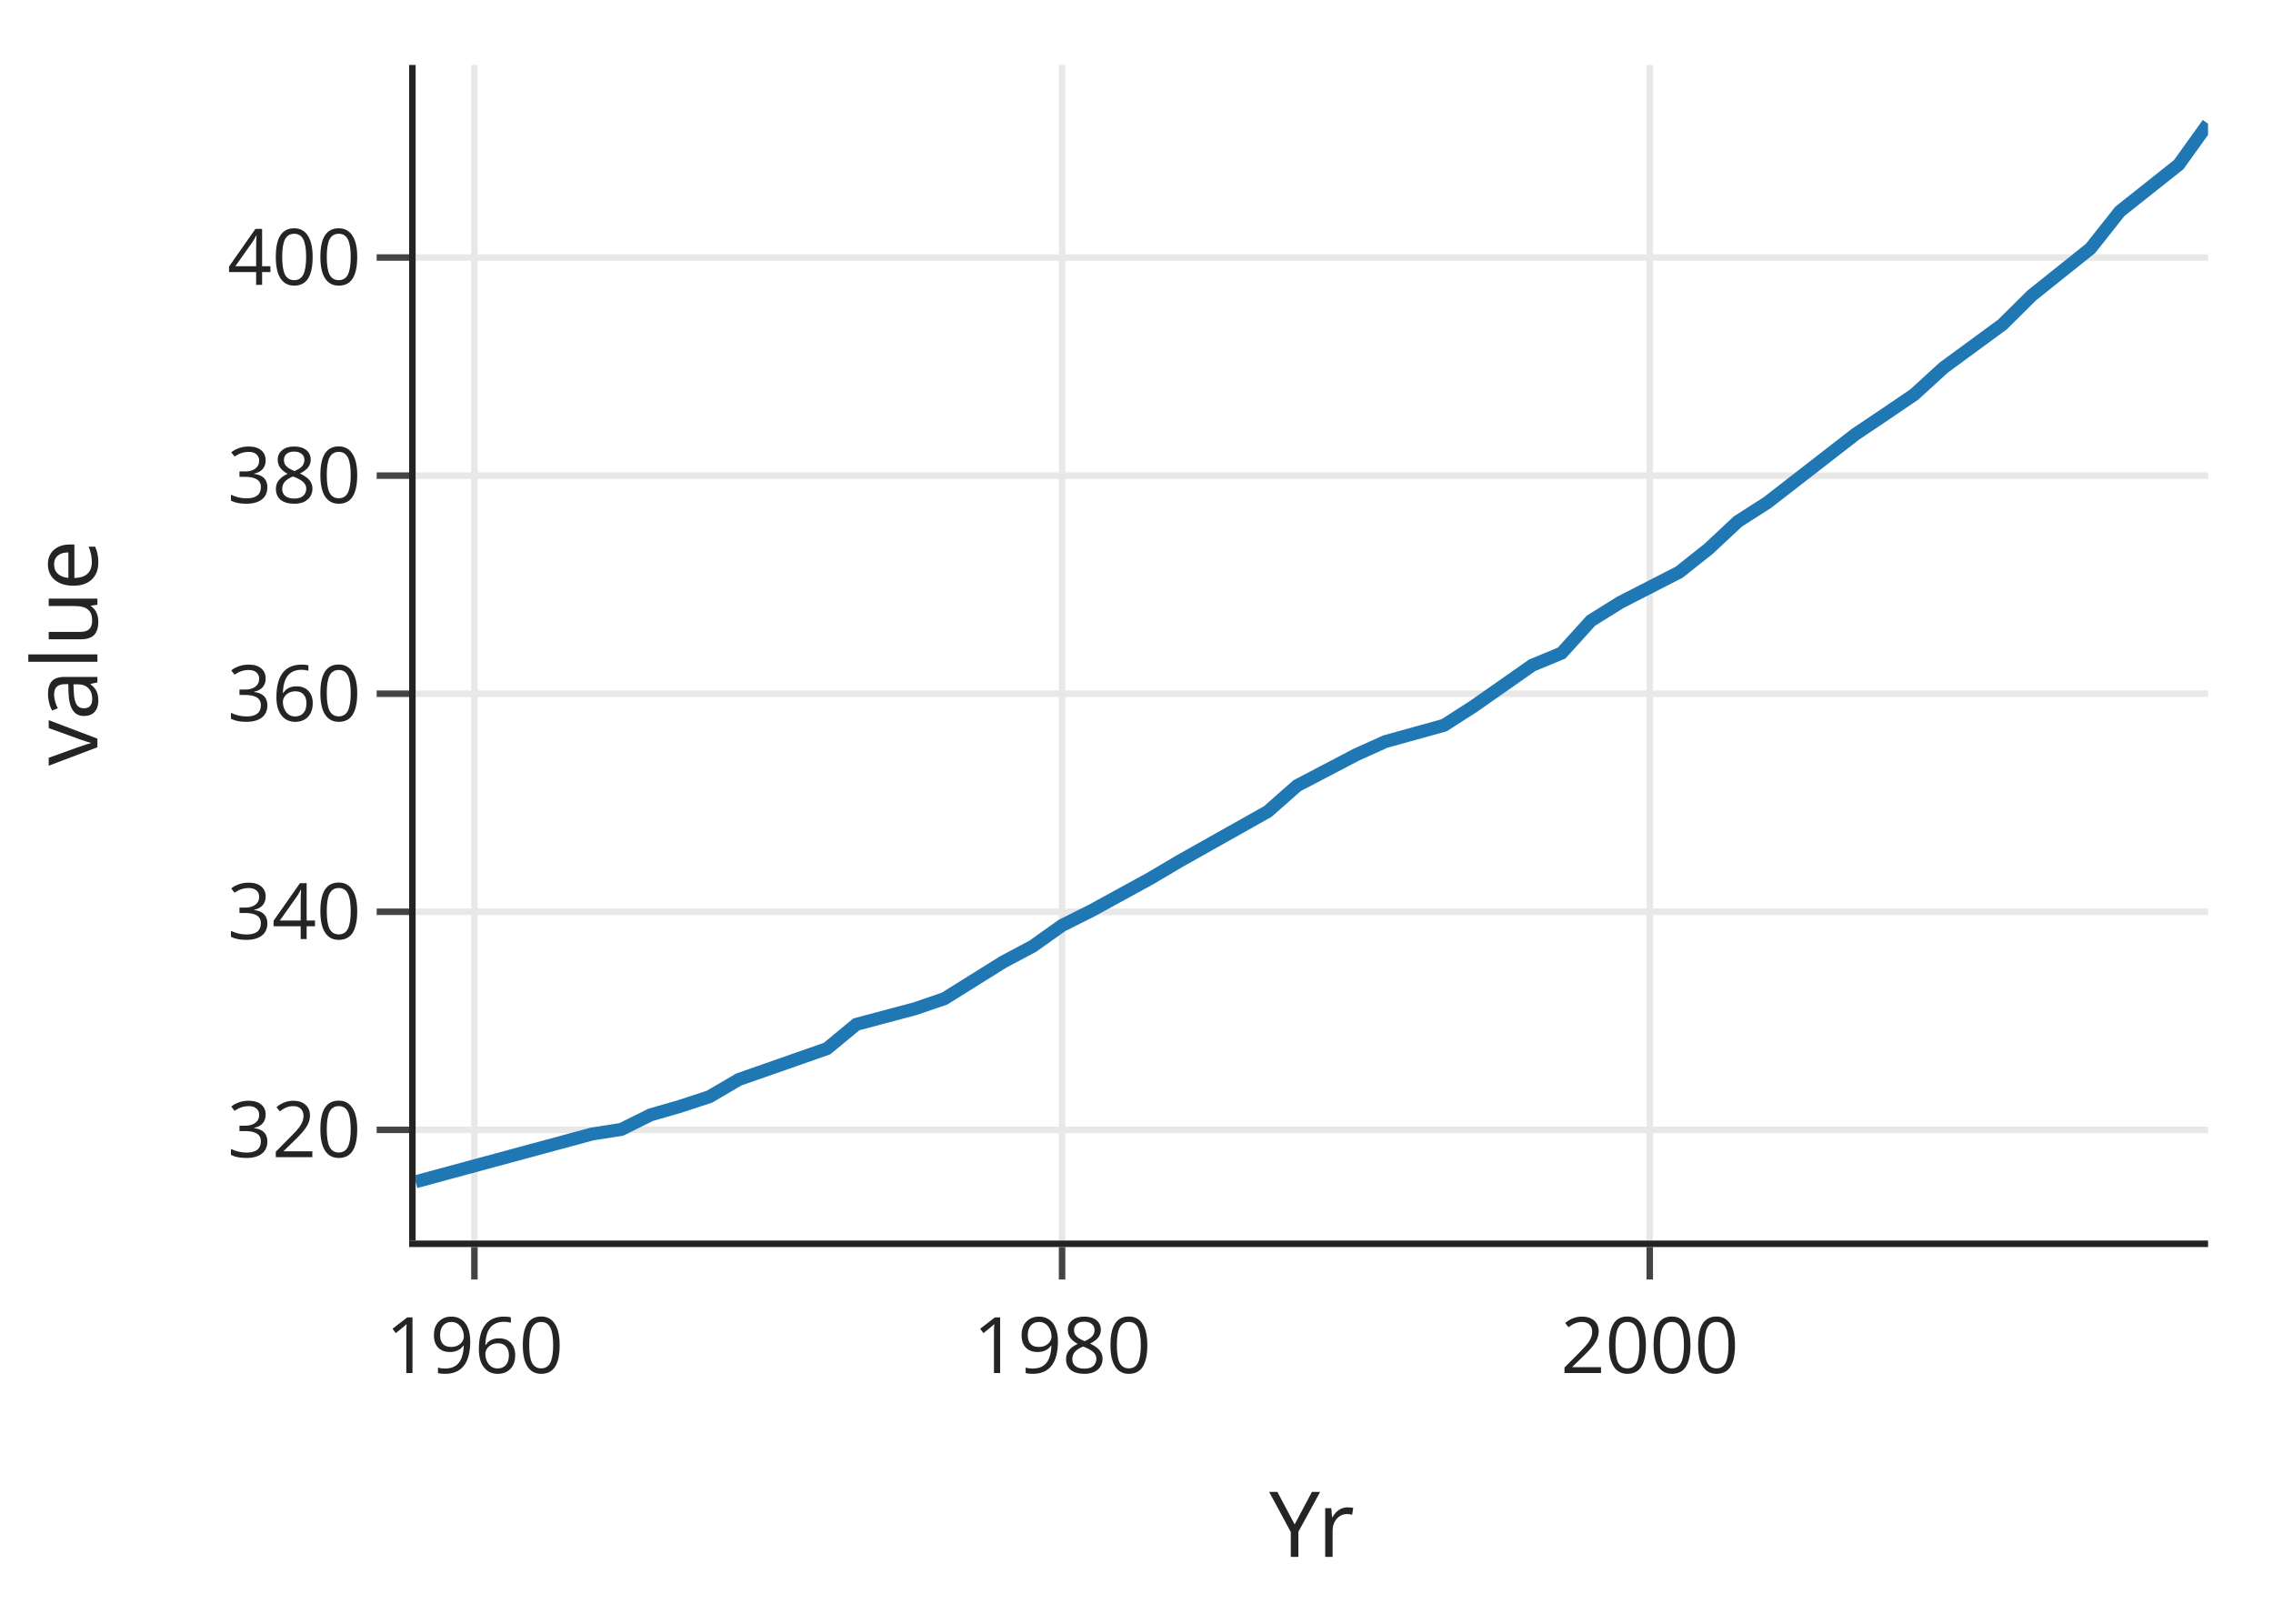
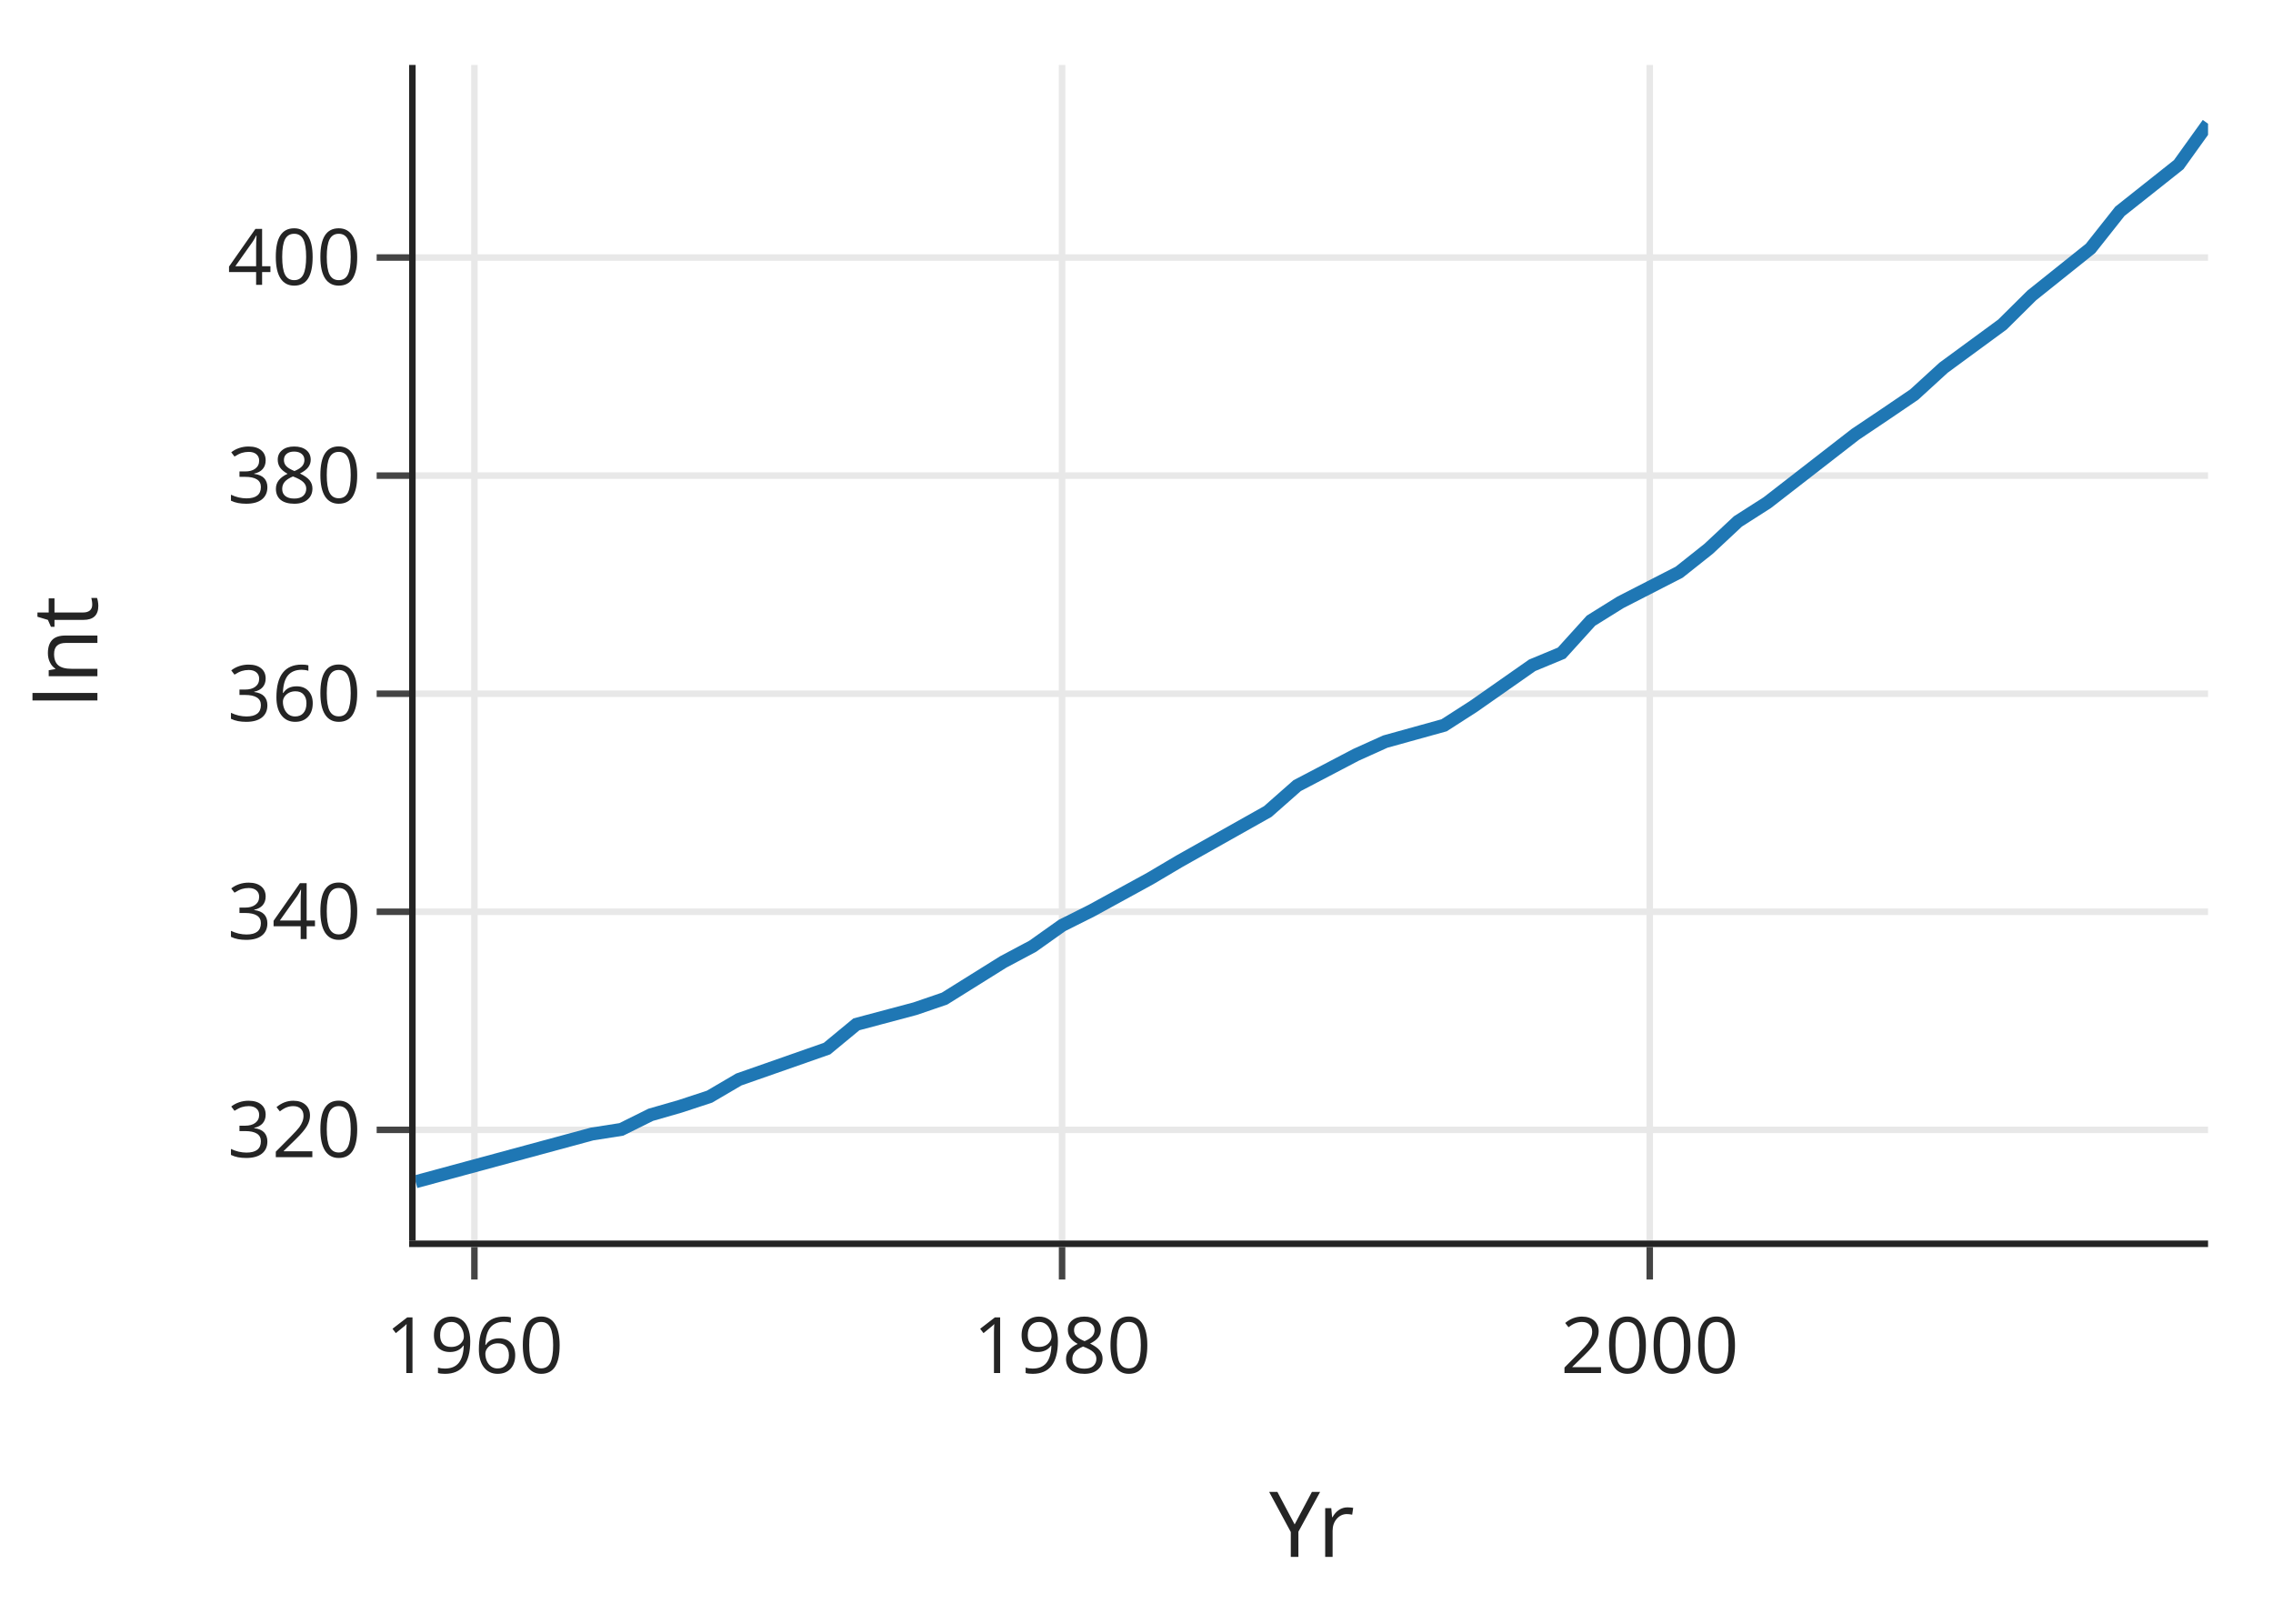
<svg xmlns="http://www.w3.org/2000/svg" class="main-svg" width="350" height="250" style="" viewBox="0 0 350 250">
  <rect x="0" y="0" width="350" height="250" style="fill: rgb(255, 255, 255); fill-opacity: 1;" />
-   <defs id="defs-d74037">
+   <defs id="defs-33ed2f">
    <g class="clips">
-       <clipPath id="clipd74037xyplot" class="plotclip">
+       <clipPath id="clip33ed2fxyplot" class="plotclip">
        <rect width="276" height="181" />
      </clipPath>
-       <clipPath class="axesclip" id="clipd74037x">
+       <clipPath class="axesclip" id="clip33ed2fx">
        <rect x="64" y="0" width="276" height="250" />
      </clipPath>
-       <clipPath class="axesclip" id="clipd74037y">
+       <clipPath class="axesclip" id="clip33ed2fy">
        <rect x="0" y="10" width="350" height="181" />
      </clipPath>
-       <clipPath class="axesclip" id="clipd74037xy">
+       <clipPath class="axesclip" id="clip33ed2fxy">
        <rect x="64" y="10" width="276" height="181" />
      </clipPath>
    </g>
    <g class="gradients" />
    <g class="patterns" />
  </defs>
  <g class="bglayer" />
  <g class="layer-below">
    <g class="imagelayer" />
    <g class="shapelayer" />
  </g>
  <g class="cartesianlayer">
    <g class="subplot xy">
      <g class="layer-subplot">
        <g class="shapelayer" />
        <g class="imagelayer" />
      </g>
      <g class="gridlayer">
        <g class="x">
          <path class="xgrid crisp" transform="translate(73.05,0)" d="M0,10v181" style="stroke: rgb(232, 232, 232); stroke-opacity: 1; stroke-width: 1px;" />
          <path class="xgrid crisp" transform="translate(163.54,0)" d="M0,10v181" style="stroke: rgb(232, 232, 232); stroke-opacity: 1; stroke-width: 1px;" />
          <path class="xgrid crisp" transform="translate(254.03,0)" d="M0,10v181" style="stroke: rgb(232, 232, 232); stroke-opacity: 1; stroke-width: 1px;" />
        </g>
        <g class="y">
          <path class="ygrid crisp" transform="translate(0,173.96)" d="M64,0h276" style="stroke: rgb(232, 232, 232); stroke-opacity: 1; stroke-width: 1px;" />
          <path class="ygrid crisp" transform="translate(0,140.38)" d="M64,0h276" style="stroke: rgb(232, 232, 232); stroke-opacity: 1; stroke-width: 1px;" />
          <path class="ygrid crisp" transform="translate(0,106.81)" d="M64,0h276" style="stroke: rgb(232, 232, 232); stroke-opacity: 1; stroke-width: 1px;" />
          <path class="ygrid crisp" transform="translate(0,73.23)" d="M64,0h276" style="stroke: rgb(232, 232, 232); stroke-opacity: 1; stroke-width: 1px;" />
          <path class="ygrid crisp" transform="translate(0,39.65)" d="M64,0h276" style="stroke: rgb(232, 232, 232); stroke-opacity: 1; stroke-width: 1px;" />
        </g>
      </g>
      <g class="zerolinelayer" />
      <path class="xlines-below" />
      <path class="ylines-below" />
      <g class="overlines-below" />
      <g class="xaxislayer-below" />
      <g class="yaxislayer-below" />
      <g class="overaxes-below" />
-       <g class="plot" transform="translate(64,10)" clip-path="url(#clipd74037xyplot)">
+       <g class="plot" transform="translate(64,10)" clip-path="url(#clip33ed2fxyplot)">
        <g class="scatterlayer mlayer">
-           <g class="trace scatter trace9db155" style="stroke-miterlimit: 2; opacity: 1;">
+           <g class="trace scatter traceb8a348" style="stroke-miterlimit: 2; opacity: 1;">
            <g class="fills" />
            <g class="errorbars" />
            <g class="lines">
              <path class="js-line" d="M0,171.95L27.15,164.6L31.67,163.89L36.2,161.64L40.72,160.34L45.25,158.85L49.77,156.2L63.34,151.45L67.87,147.71L76.92,145.3L81.44,143.75L90.49,138.1L95.02,135.69L99.54,132.48L104.07,130.21L113.11,125.26L117.64,122.58L131.21,114.95L135.74,110.96L144.79,106.22L149.31,104.18L158.36,101.67L162.89,98.76L171.93,92.43L176.46,90.55L180.98,85.56L185.51,82.74L194.56,78.1L199.08,74.51L203.61,70.28L208.13,67.39L221.7,56.86L226.23,53.82L230.75,50.75L235.28,46.61L244.33,39.97L248.85,35.49L257.9,28.25L262.43,22.53L271.48,15.35L276,9.05" style="vector-effect: non-scaling-stroke; fill: none; stroke: rgb(31, 119, 180); stroke-opacity: 1; stroke-width: 2px; opacity: 1;" />
            </g>
            <g class="points" />
            <g class="text" />
          </g>
        </g>
      </g>
      <g class="overplot" />
      <path class="xlines-above crisp" d="M63,191.5H340" style="fill: none; stroke-width: 1px; stroke: rgb(36, 36, 36); stroke-opacity: 1;" />
      <path class="ylines-above crisp" d="M63.5,10V191" style="fill: none; stroke-width: 1px; stroke: rgb(36, 36, 36); stroke-opacity: 1;" />
      <g class="overlines-above" />
      <g class="xaxislayer-above">
        <path class="xtick ticks crisp" d="M0,192v5" transform="translate(73.05,0)" style="stroke: rgb(68, 68, 68); stroke-opacity: 1; stroke-width: 1px;" />
        <path class="xtick ticks crisp" d="M0,192v5" transform="translate(163.54,0)" style="stroke: rgb(68, 68, 68); stroke-opacity: 1; stroke-width: 1px;" />
        <path class="xtick ticks crisp" d="M0,192v5" transform="translate(254.03,0)" style="stroke: rgb(68, 68, 68); stroke-opacity: 1; stroke-width: 1px;" />
        <g class="xtick">
          <text text-anchor="middle" x="0" y="211.4" transform="translate(73.05,0)" style="font-family: 'Open Sans', verdana, arial, sans-serif; font-size: 12px; fill: rgb(36, 36, 36); fill-opacity: 1; white-space: pre; opacity: 1;">1960</text>
        </g>
        <g class="xtick">
          <text text-anchor="middle" x="0" y="211.4" style="font-family: 'Open Sans', verdana, arial, sans-serif; font-size: 12px; fill: rgb(36, 36, 36); fill-opacity: 1; white-space: pre; opacity: 1;" transform="translate(163.54,0)">1980</text>
        </g>
        <g class="xtick">
          <text text-anchor="middle" x="0" y="211.4" style="font-family: 'Open Sans', verdana, arial, sans-serif; font-size: 12px; fill: rgb(36, 36, 36); fill-opacity: 1; white-space: pre; opacity: 1;" transform="translate(254.03,0)">2000</text>
        </g>
      </g>
      <g class="yaxislayer-above">
        <path class="ytick ticks crisp" d="M63,0h-5" transform="translate(0,173.96)" style="stroke: rgb(68, 68, 68); stroke-opacity: 1; stroke-width: 1px;" />
        <path class="ytick ticks crisp" d="M63,0h-5" transform="translate(0,140.38)" style="stroke: rgb(68, 68, 68); stroke-opacity: 1; stroke-width: 1px;" />
        <path class="ytick ticks crisp" d="M63,0h-5" transform="translate(0,106.81)" style="stroke: rgb(68, 68, 68); stroke-opacity: 1; stroke-width: 1px;" />
        <path class="ytick ticks crisp" d="M63,0h-5" transform="translate(0,73.23)" style="stroke: rgb(68, 68, 68); stroke-opacity: 1; stroke-width: 1px;" />
        <path class="ytick ticks crisp" d="M63,0h-5" transform="translate(0,39.65)" style="stroke: rgb(68, 68, 68); stroke-opacity: 1; stroke-width: 1px;" />
        <g class="ytick">
          <text text-anchor="end" x="55.6" y="4.2" transform="translate(0,173.96)" style="font-family: 'Open Sans', verdana, arial, sans-serif; font-size: 12px; fill: rgb(36, 36, 36); fill-opacity: 1; white-space: pre; opacity: 1;">320</text>
        </g>
        <g class="ytick">
          <text text-anchor="end" x="55.6" y="4.2" style="font-family: 'Open Sans', verdana, arial, sans-serif; font-size: 12px; fill: rgb(36, 36, 36); fill-opacity: 1; white-space: pre; opacity: 1;" transform="translate(0,140.38)">340</text>
        </g>
        <g class="ytick">
          <text text-anchor="end" x="55.6" y="4.2" style="font-family: 'Open Sans', verdana, arial, sans-serif; font-size: 12px; fill: rgb(36, 36, 36); fill-opacity: 1; white-space: pre; opacity: 1;" transform="translate(0,106.81)">360</text>
        </g>
        <g class="ytick">
          <text text-anchor="end" x="55.6" y="4.2" style="font-family: 'Open Sans', verdana, arial, sans-serif; font-size: 12px; fill: rgb(36, 36, 36); fill-opacity: 1; white-space: pre; opacity: 1;" transform="translate(0,73.23)">380</text>
        </g>
        <g class="ytick">
          <text text-anchor="end" x="55.6" y="4.2" style="font-family: 'Open Sans', verdana, arial, sans-serif; font-size: 12px; fill: rgb(36, 36, 36); fill-opacity: 1; white-space: pre; opacity: 1;" transform="translate(0,39.65)">400</text>
        </g>
      </g>
      <g class="overaxes-above" />
    </g>
  </g>
  <g class="polarlayer" />
  <g class="smithlayer" />
  <g class="ternarylayer" />
  <g class="geolayer" />
  <g class="funnelarealayer" />
  <g class="pielayer" />
  <g class="iciclelayer" />
  <g class="treemaplayer" />
  <g class="sunburstlayer" />
  <g class="glimages" />
-   <defs id="topdefs-d74037">
+   <defs id="topdefs-33ed2f">
    <g class="clips" />
  </defs>
  <g class="layer-above">
    <g class="imagelayer" />
    <g class="shapelayer" />
  </g>
  <g class="infolayer">
    <g class="g-gtitle" />
    <g class="g-xtitle">
      <text class="xtitle" x="202" y="239.706" text-anchor="middle" style="font-family: 'Open Sans', verdana, arial, sans-serif; font-size: 14px; fill: rgb(36, 36, 36); opacity: 1; font-weight: normal; white-space: pre;">Yr</text>
    </g>
    <g class="g-ytitle" transform="translate(4.78418,0)">
-       <text class="ytitle" transform="rotate(-90,10.21563,100.5)" x="10.216" y="100.5" text-anchor="middle" style="font-family: 'Open Sans', verdana, arial, sans-serif; font-size: 14px; fill: rgb(36, 36, 36); opacity: 1; font-weight: normal; white-space: pre;">value</text>
+       <text class="ytitle" transform="rotate(-90,10.21563,100.5)" x="10.216" y="100.5" text-anchor="middle" style="font-family: 'Open Sans', verdana, arial, sans-serif; font-size: 14px; fill: rgb(36, 36, 36); opacity: 1; font-weight: normal; white-space: pre;">Int</text>
    </g>
  </g>
</svg>
